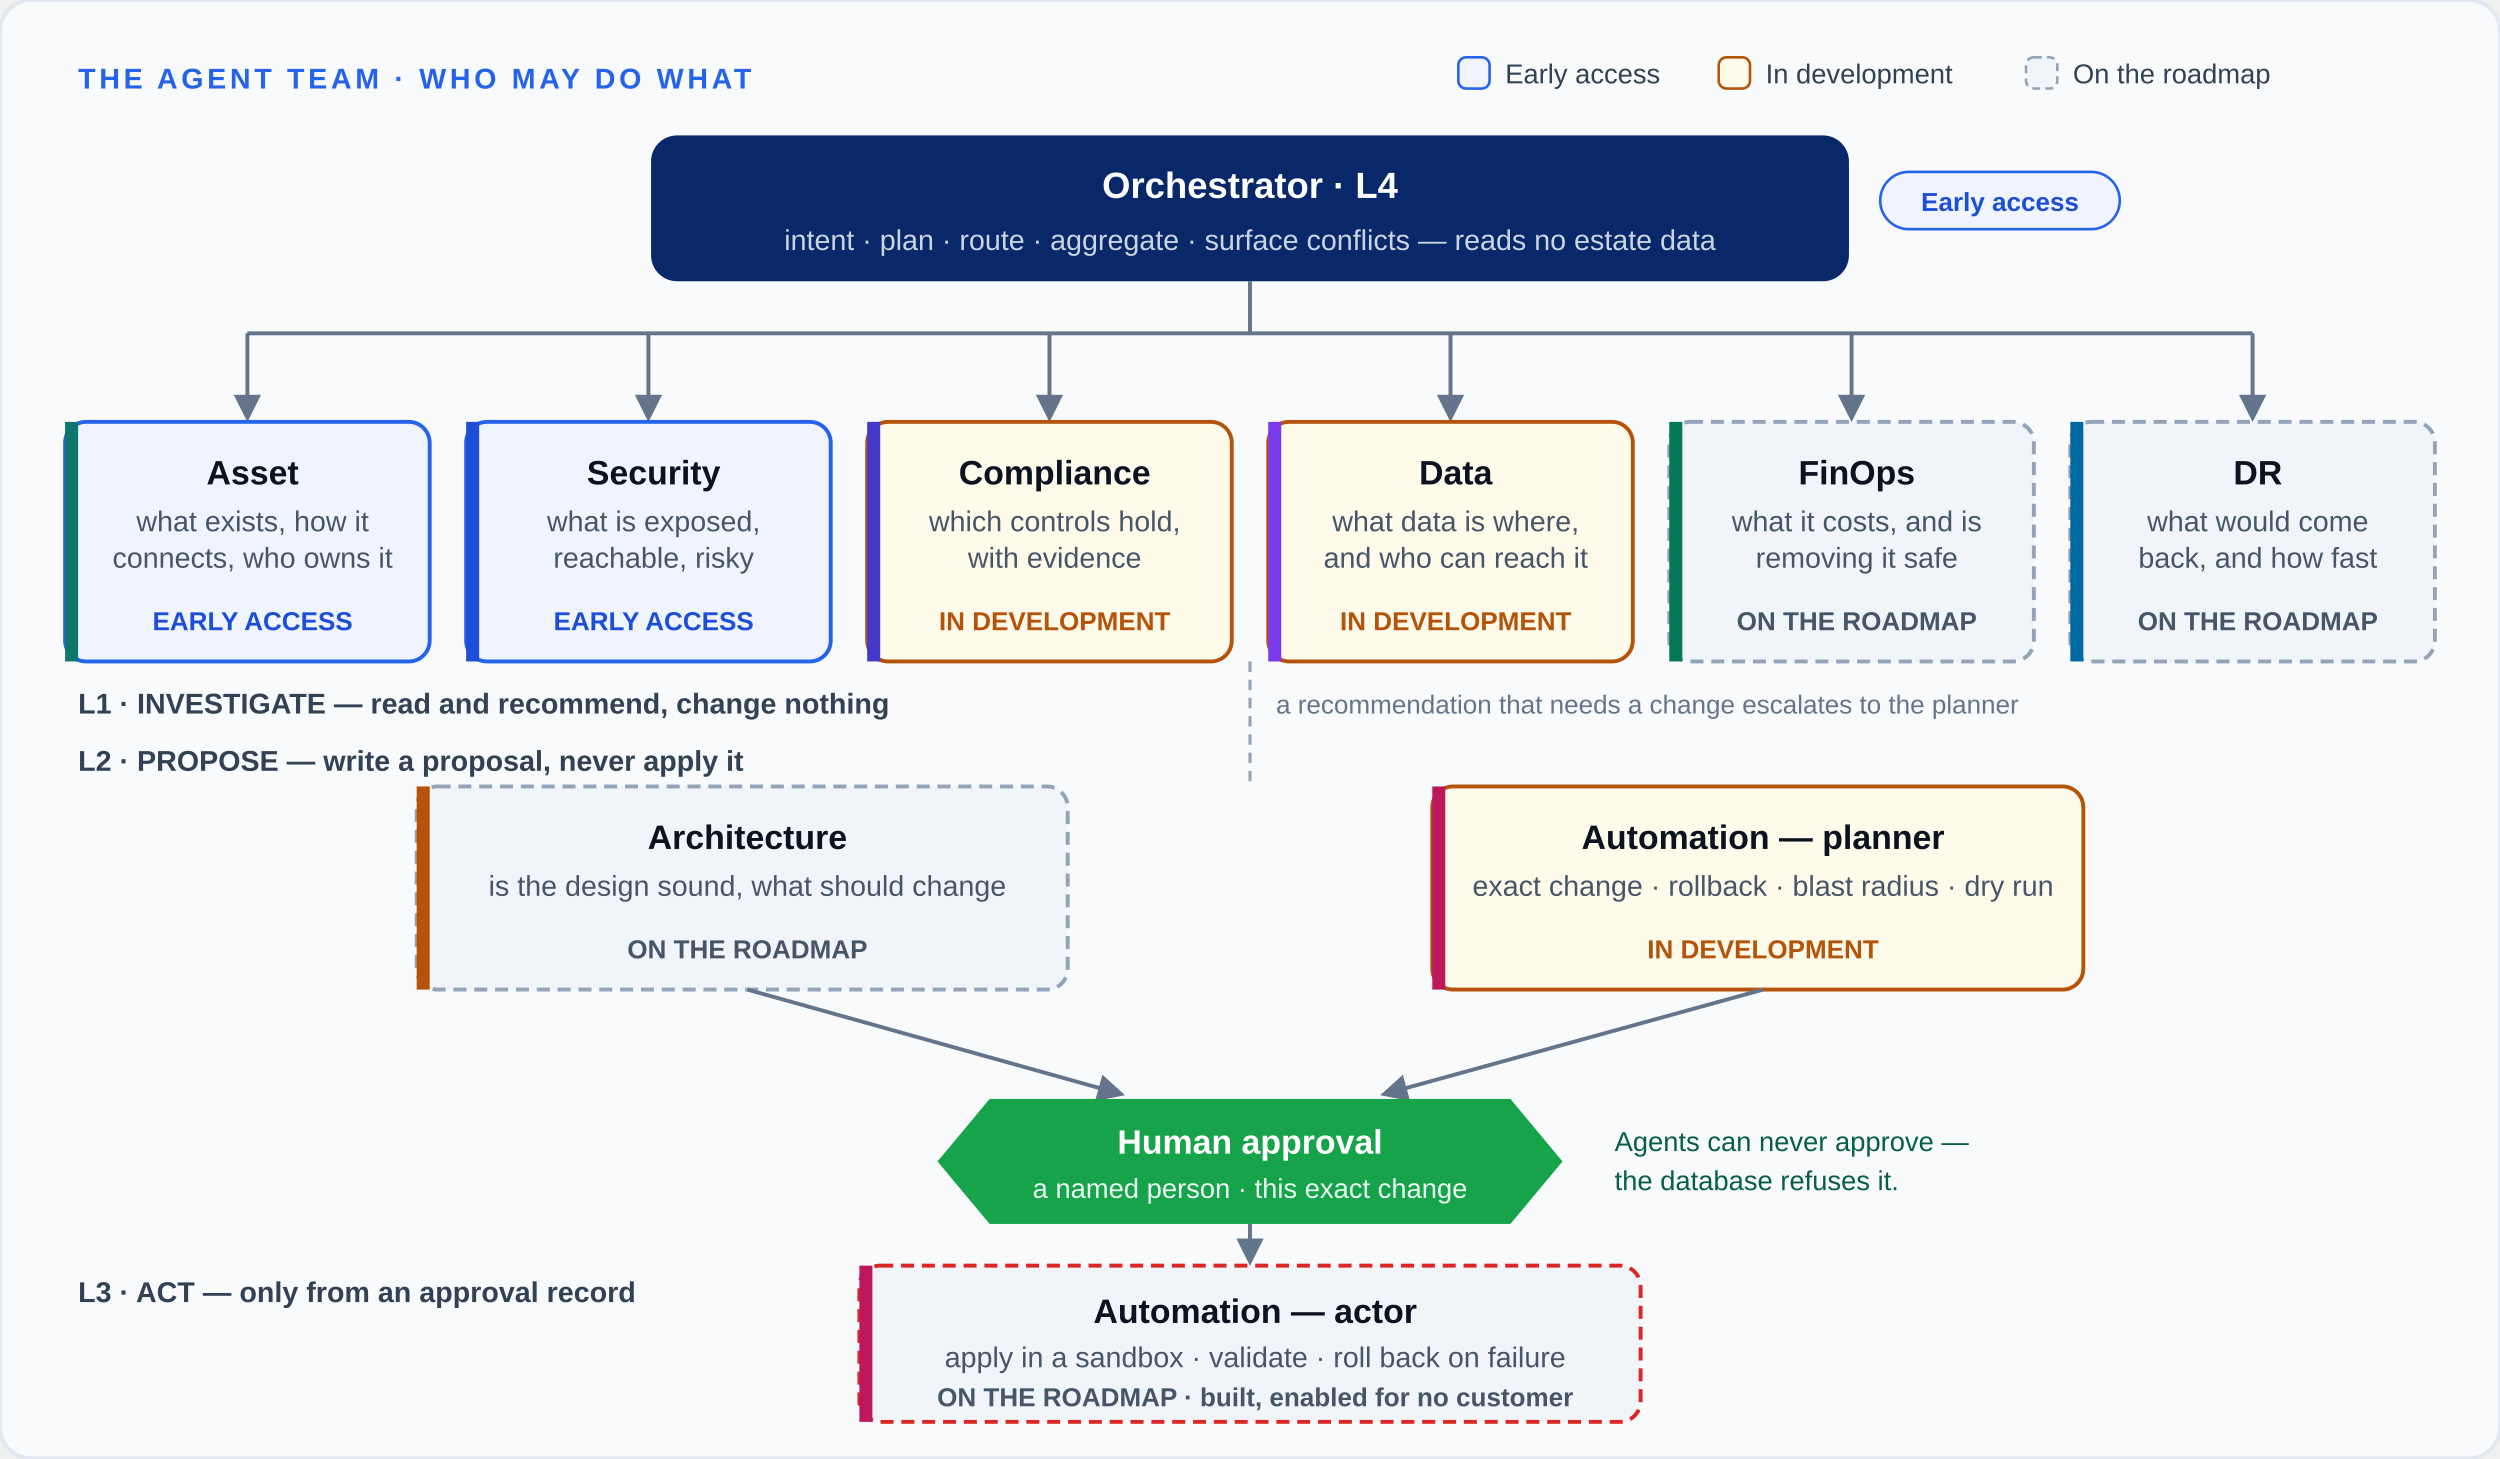
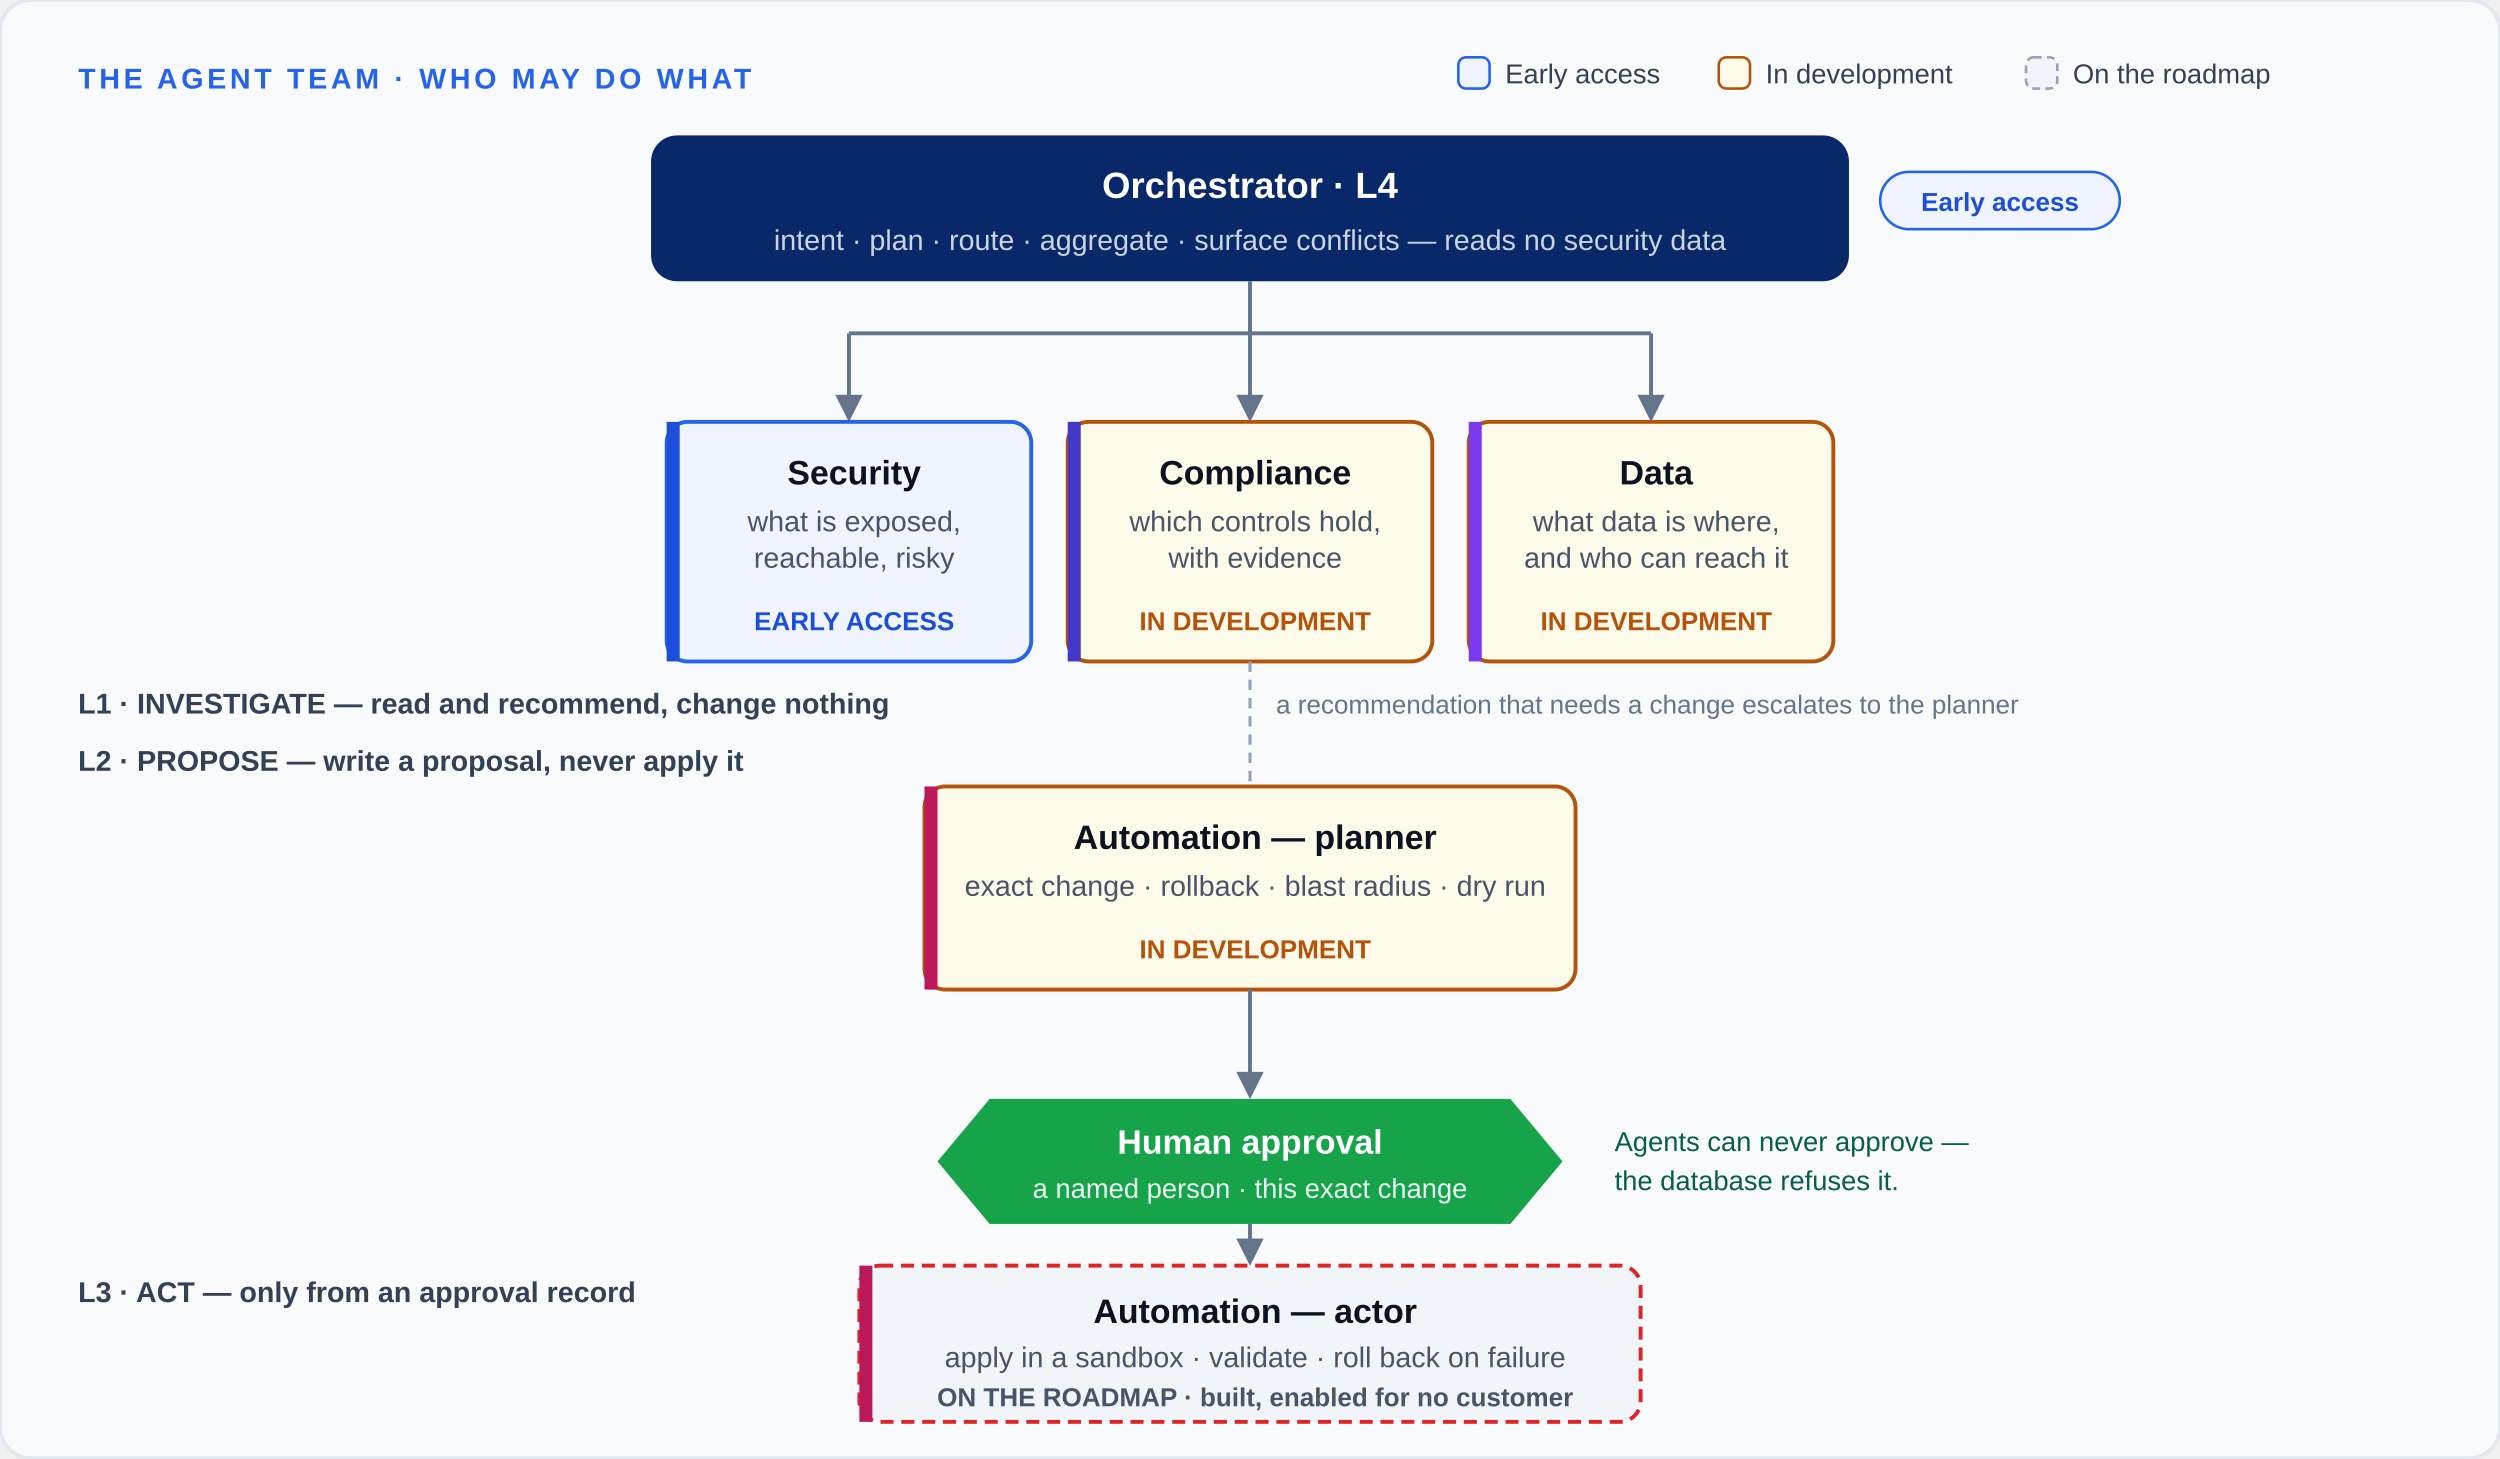
<svg xmlns="http://www.w3.org/2000/svg" viewBox="0 0 960 560" width="960" height="560" font-family="Arial, sans-serif" role="img" aria-labelledby="t d">
  <defs>
    <marker id="a" viewBox="0 0 10 10" refX="8" refY="5" markerWidth="7" markerHeight="7" orient="auto">
      <path d="M0,0 L10,5 L0,10 z" fill="#64748B" />
    </marker>
  </defs>
  <rect width="960" height="560" rx="12" fill="#F8FAFC" stroke="#E2E8F0" stroke-width="1.5" />
  <text x="30" y="34" font-size="11" font-weight="700" fill="#2563EB" letter-spacing="1.4">THE AGENT TEAM · WHO MAY DO WHAT</text>
  <g font-size="10.5">
    <rect x="560" y="22" width="12" height="12" rx="3" fill="#EFF4FF" stroke="#2563EB" />
    <text x="578" y="32" fill="#334155">Early access</text>
    <rect x="660" y="22" width="12" height="12" rx="3" fill="#FFFBEB" stroke="#B45309" />
    <text x="678" y="32" fill="#334155">In development</text>
    <rect x="778" y="22" width="12" height="12" rx="3" fill="#F1F5F9" stroke="#94A3B8" stroke-dasharray="3 2" />
    <text x="796" y="32" fill="#334155">On the roadmap</text>
  </g>
  <rect x="250" y="52" width="460" height="56" rx="10" fill="#082869" />
  <text x="480" y="76" text-anchor="middle" font-size="14" font-weight="700" fill="#FFFFFF">Orchestrator · L4</text>
-   <text x="480" y="96" text-anchor="middle" font-size="11" fill="#CBD5E1">intent · plan · route · aggregate · surface conflicts — reads no estate data</text>
+   <text x="480" y="96" text-anchor="middle" font-size="11" fill="#CBD5E1">intent · plan · route · aggregate · surface conflicts — reads no security data</text>
  <rect x="722" y="66" width="92" height="22" rx="11" fill="#EFF4FF" stroke="#2563EB" />
  <text x="768" y="81" text-anchor="middle" font-size="10" font-weight="700" fill="#1D4ED8">Early access</text>
  <line x1="480" y1="108" x2="480" y2="128" stroke="#64748B" stroke-width="1.5" />
-   <line x1="95" y1="128" x2="865" y2="128" stroke="#64748B" stroke-width="1.5" />
+   <line x1="326" y1="128" x2="634" y2="128" stroke="#64748B" stroke-width="1.5" />
  <text x="30" y="274" font-size="11" font-weight="700" fill="#334155">L1 · INVESTIGATE — read and recommend, change nothing</text>
  <g font-size="11" text-anchor="middle">
-     <line x1="95" y1="128" x2="95" y2="160" stroke="#64748B" stroke-width="1.5" marker-end="url(#a)" />
-     <rect x="25" y="162" width="140" height="92" rx="8" fill="#EFF4FF" stroke="#2563EB" stroke-width="1.5" />
-     <rect x="25" y="162" width="5" height="92" fill="#0F766E" />
-     <text x="97" y="186" font-size="13" font-weight="700" fill="#0B1220">Asset</text>
-     <text x="97" y="204" fill="#475569">what exists, how it</text>
-     <text x="97" y="218" fill="#475569">connects, who owns it</text>
-     <text x="97" y="242" font-size="10" font-weight="700" fill="#1D4ED8">EARLY ACCESS</text>
-     <line x1="249" y1="128" x2="249" y2="160" stroke="#64748B" stroke-width="1.5" marker-end="url(#a)" />
-     <rect x="179" y="162" width="140" height="92" rx="8" fill="#EFF4FF" stroke="#2563EB" stroke-width="1.5" />
-     <rect x="179" y="162" width="5" height="92" fill="#1D4ED8" />
-     <text x="251" y="186" font-size="13" font-weight="700" fill="#0B1220">Security</text>
-     <text x="251" y="204" fill="#475569">what is exposed,</text>
-     <text x="251" y="218" fill="#475569">reachable, risky</text>
-     <text x="251" y="242" font-size="10" font-weight="700" fill="#1D4ED8">EARLY ACCESS</text>
-     <line x1="403" y1="128" x2="403" y2="160" stroke="#64748B" stroke-width="1.5" marker-end="url(#a)" />
-     <rect x="333" y="162" width="140" height="92" rx="8" fill="#FFFBEB" stroke="#B45309" stroke-width="1.5" />
-     <rect x="333" y="162" width="5" height="92" fill="#4338CA" />
-     <text x="405" y="186" font-size="13" font-weight="700" fill="#0B1220">Compliance</text>
-     <text x="405" y="204" fill="#475569">which controls hold,</text>
-     <text x="405" y="218" fill="#475569">with evidence</text>
-     <text x="405" y="242" font-size="10" font-weight="700" fill="#B45309">IN DEVELOPMENT</text>
-     <line x1="557" y1="128" x2="557" y2="160" stroke="#64748B" stroke-width="1.5" marker-end="url(#a)" />
-     <rect x="487" y="162" width="140" height="92" rx="8" fill="#FFFBEB" stroke="#B45309" stroke-width="1.5" />
-     <rect x="487" y="162" width="5" height="92" fill="#7C3AED" />
-     <text x="559" y="186" font-size="13" font-weight="700" fill="#0B1220">Data</text>
-     <text x="559" y="204" fill="#475569">what data is where,</text>
-     <text x="559" y="218" fill="#475569">and who can reach it</text>
-     <text x="559" y="242" font-size="10" font-weight="700" fill="#B45309">IN DEVELOPMENT</text>
-     <line x1="711" y1="128" x2="711" y2="160" stroke="#64748B" stroke-width="1.5" marker-end="url(#a)" />
-     <rect x="641" y="162" width="140" height="92" rx="8" fill="#F1F5F9" stroke="#94A3B8" stroke-width="1.5" stroke-dasharray="5 3" />
-     <rect x="641" y="162" width="5" height="92" fill="#047857" />
-     <text x="713" y="186" font-size="13" font-weight="700" fill="#0B1220">FinOps</text>
-     <text x="713" y="204" fill="#475569">what it costs, and is</text>
-     <text x="713" y="218" fill="#475569">removing it safe</text>
-     <text x="713" y="242" font-size="10" font-weight="700" fill="#475569">ON THE ROADMAP</text>
-     <line x1="865" y1="128" x2="865" y2="160" stroke="#64748B" stroke-width="1.5" marker-end="url(#a)" />
-     <rect x="795" y="162" width="140" height="92" rx="8" fill="#F1F5F9" stroke="#94A3B8" stroke-width="1.5" stroke-dasharray="5 3" />
-     <rect x="795" y="162" width="5" height="92" fill="#0369A1" />
-     <text x="867" y="186" font-size="13" font-weight="700" fill="#0B1220">DR</text>
-     <text x="867" y="204" fill="#475569">what would come</text>
-     <text x="867" y="218" fill="#475569">back, and how fast</text>
-     <text x="867" y="242" font-size="10" font-weight="700" fill="#475569">ON THE ROADMAP</text>
+     <line x1="326" y1="128" x2="326" y2="160" stroke="#64748B" stroke-width="1.5" marker-end="url(#a)" />
+     <rect x="256" y="162" width="140" height="92" rx="8" fill="#EFF4FF" stroke="#2563EB" stroke-width="1.5" />
+     <rect x="256" y="162" width="5" height="92" fill="#1D4ED8" />
+     <text x="328" y="186" font-size="13" font-weight="700" fill="#0B1220">Security</text>
+     <text x="328" y="204" fill="#475569">what is exposed,</text>
+     <text x="328" y="218" fill="#475569">reachable, risky</text>
+     <text x="328" y="242" font-size="10" font-weight="700" fill="#1D4ED8">EARLY ACCESS</text>
+     <line x1="480" y1="128" x2="480" y2="160" stroke="#64748B" stroke-width="1.5" marker-end="url(#a)" />
+     <rect x="410" y="162" width="140" height="92" rx="8" fill="#FFFBEB" stroke="#B45309" stroke-width="1.5" />
+     <rect x="410" y="162" width="5" height="92" fill="#4338CA" />
+     <text x="482" y="186" font-size="13" font-weight="700" fill="#0B1220">Compliance</text>
+     <text x="482" y="204" fill="#475569">which controls hold,</text>
+     <text x="482" y="218" fill="#475569">with evidence</text>
+     <text x="482" y="242" font-size="10" font-weight="700" fill="#B45309">IN DEVELOPMENT</text>
+     <line x1="634" y1="128" x2="634" y2="160" stroke="#64748B" stroke-width="1.5" marker-end="url(#a)" />
+     <rect x="564" y="162" width="140" height="92" rx="8" fill="#FFFBEB" stroke="#B45309" stroke-width="1.5" />
+     <rect x="564" y="162" width="5" height="92" fill="#7C3AED" />
+     <text x="636" y="186" font-size="13" font-weight="700" fill="#0B1220">Data</text>
+     <text x="636" y="204" fill="#475569">what data is where,</text>
+     <text x="636" y="218" fill="#475569">and who can reach it</text>
+     <text x="636" y="242" font-size="10" font-weight="700" fill="#B45309">IN DEVELOPMENT</text>
  </g>
  <text x="30" y="296" font-size="11" font-weight="700" fill="#334155">L2 · PROPOSE — write a proposal, never apply it</text>
  <line x1="480" y1="254" x2="480" y2="300" stroke="#94A3B8" stroke-width="1.2" stroke-dasharray="4 3" />
  <text x="490" y="274" font-size="10" fill="#64748B">a recommendation that needs a change escalates to the planner</text>
  <g font-size="11" text-anchor="middle">
-     <rect x="160" y="302" width="250" height="78" rx="8" fill="#F1F5F9" stroke="#94A3B8" stroke-width="1.5" stroke-dasharray="5 3" />
-     <rect x="160" y="302" width="5" height="78" fill="#B45309" />
-     <text x="287" y="326" font-size="13" font-weight="700" fill="#0B1220">Architecture</text>
-     <text x="287" y="344" fill="#475569">is the design sound, what should change</text>
-     <text x="287" y="368" font-size="10" font-weight="700" fill="#475569">ON THE ROADMAP</text>
-     <rect x="550" y="302" width="250" height="78" rx="8" fill="#FFFBEB" stroke="#B45309" stroke-width="1.5" />
-     <rect x="550" y="302" width="5" height="78" fill="#BE185D" />
-     <text x="677" y="326" font-size="13" font-weight="700" fill="#0B1220">Automation — planner</text>
-     <text x="677" y="344" fill="#475569">exact change · rollback · blast radius · dry run</text>
-     <text x="677" y="368" font-size="10" font-weight="700" fill="#B45309">IN DEVELOPMENT</text>
+     <rect x="355" y="302" width="250" height="78" rx="8" fill="#FFFBEB" stroke="#B45309" stroke-width="1.5" />
+     <rect x="355" y="302" width="5" height="78" fill="#BE185D" />
+     <text x="482" y="326" font-size="13" font-weight="700" fill="#0B1220">Automation — planner</text>
+     <text x="482" y="344" fill="#475569">exact change · rollback · blast radius · dry run</text>
+     <text x="482" y="368" font-size="10" font-weight="700" fill="#B45309">IN DEVELOPMENT</text>
  </g>
-   <line x1="287" y1="380" x2="430" y2="420" stroke="#64748B" stroke-width="1.5" marker-end="url(#a)" />
-   <line x1="677" y1="380" x2="532" y2="420" stroke="#64748B" stroke-width="1.5" marker-end="url(#a)" />
+   <line x1="480" y1="380" x2="480" y2="420" stroke="#64748B" stroke-width="1.5" marker-end="url(#a)" />
  <polygon points="380,422 580,422 600,446 580,470 380,470 360,446" fill="#16A34A" />
  <text x="480" y="443" text-anchor="middle" font-size="13" font-weight="700" fill="#FFFFFF">Human approval</text>
  <text x="480" y="460" text-anchor="middle" font-size="10.5" fill="#ECFDF5">a named person · this exact change</text>
  <text x="620" y="442" font-size="10.5" fill="#065F46">Agents can never approve —</text>
  <text x="620" y="457" font-size="10.5" fill="#065F46">the database refuses it.</text>
  <text x="30" y="500" font-size="11" font-weight="700" fill="#334155">L3 · ACT — only from an approval record</text>
  <line x1="480" y1="470" x2="480" y2="484" stroke="#64748B" stroke-width="1.5" marker-end="url(#a)" />
  <rect x="330" y="486" width="300" height="60" rx="8" fill="#F1F5F9" stroke="#DC2626" stroke-width="1.5" stroke-dasharray="5 3" />
  <rect x="330" y="486" width="5" height="60" fill="#BE185D" />
  <text x="482" y="508" text-anchor="middle" font-size="13" font-weight="700" fill="#0B1220">Automation — actor</text>
  <text x="482" y="525" text-anchor="middle" font-size="11" fill="#475569">apply in a sandbox · validate · roll back on failure</text>
  <text x="482" y="540" text-anchor="middle" font-size="10" font-weight="700" fill="#475569">ON THE ROADMAP · built, enabled for no customer</text>
</svg>
